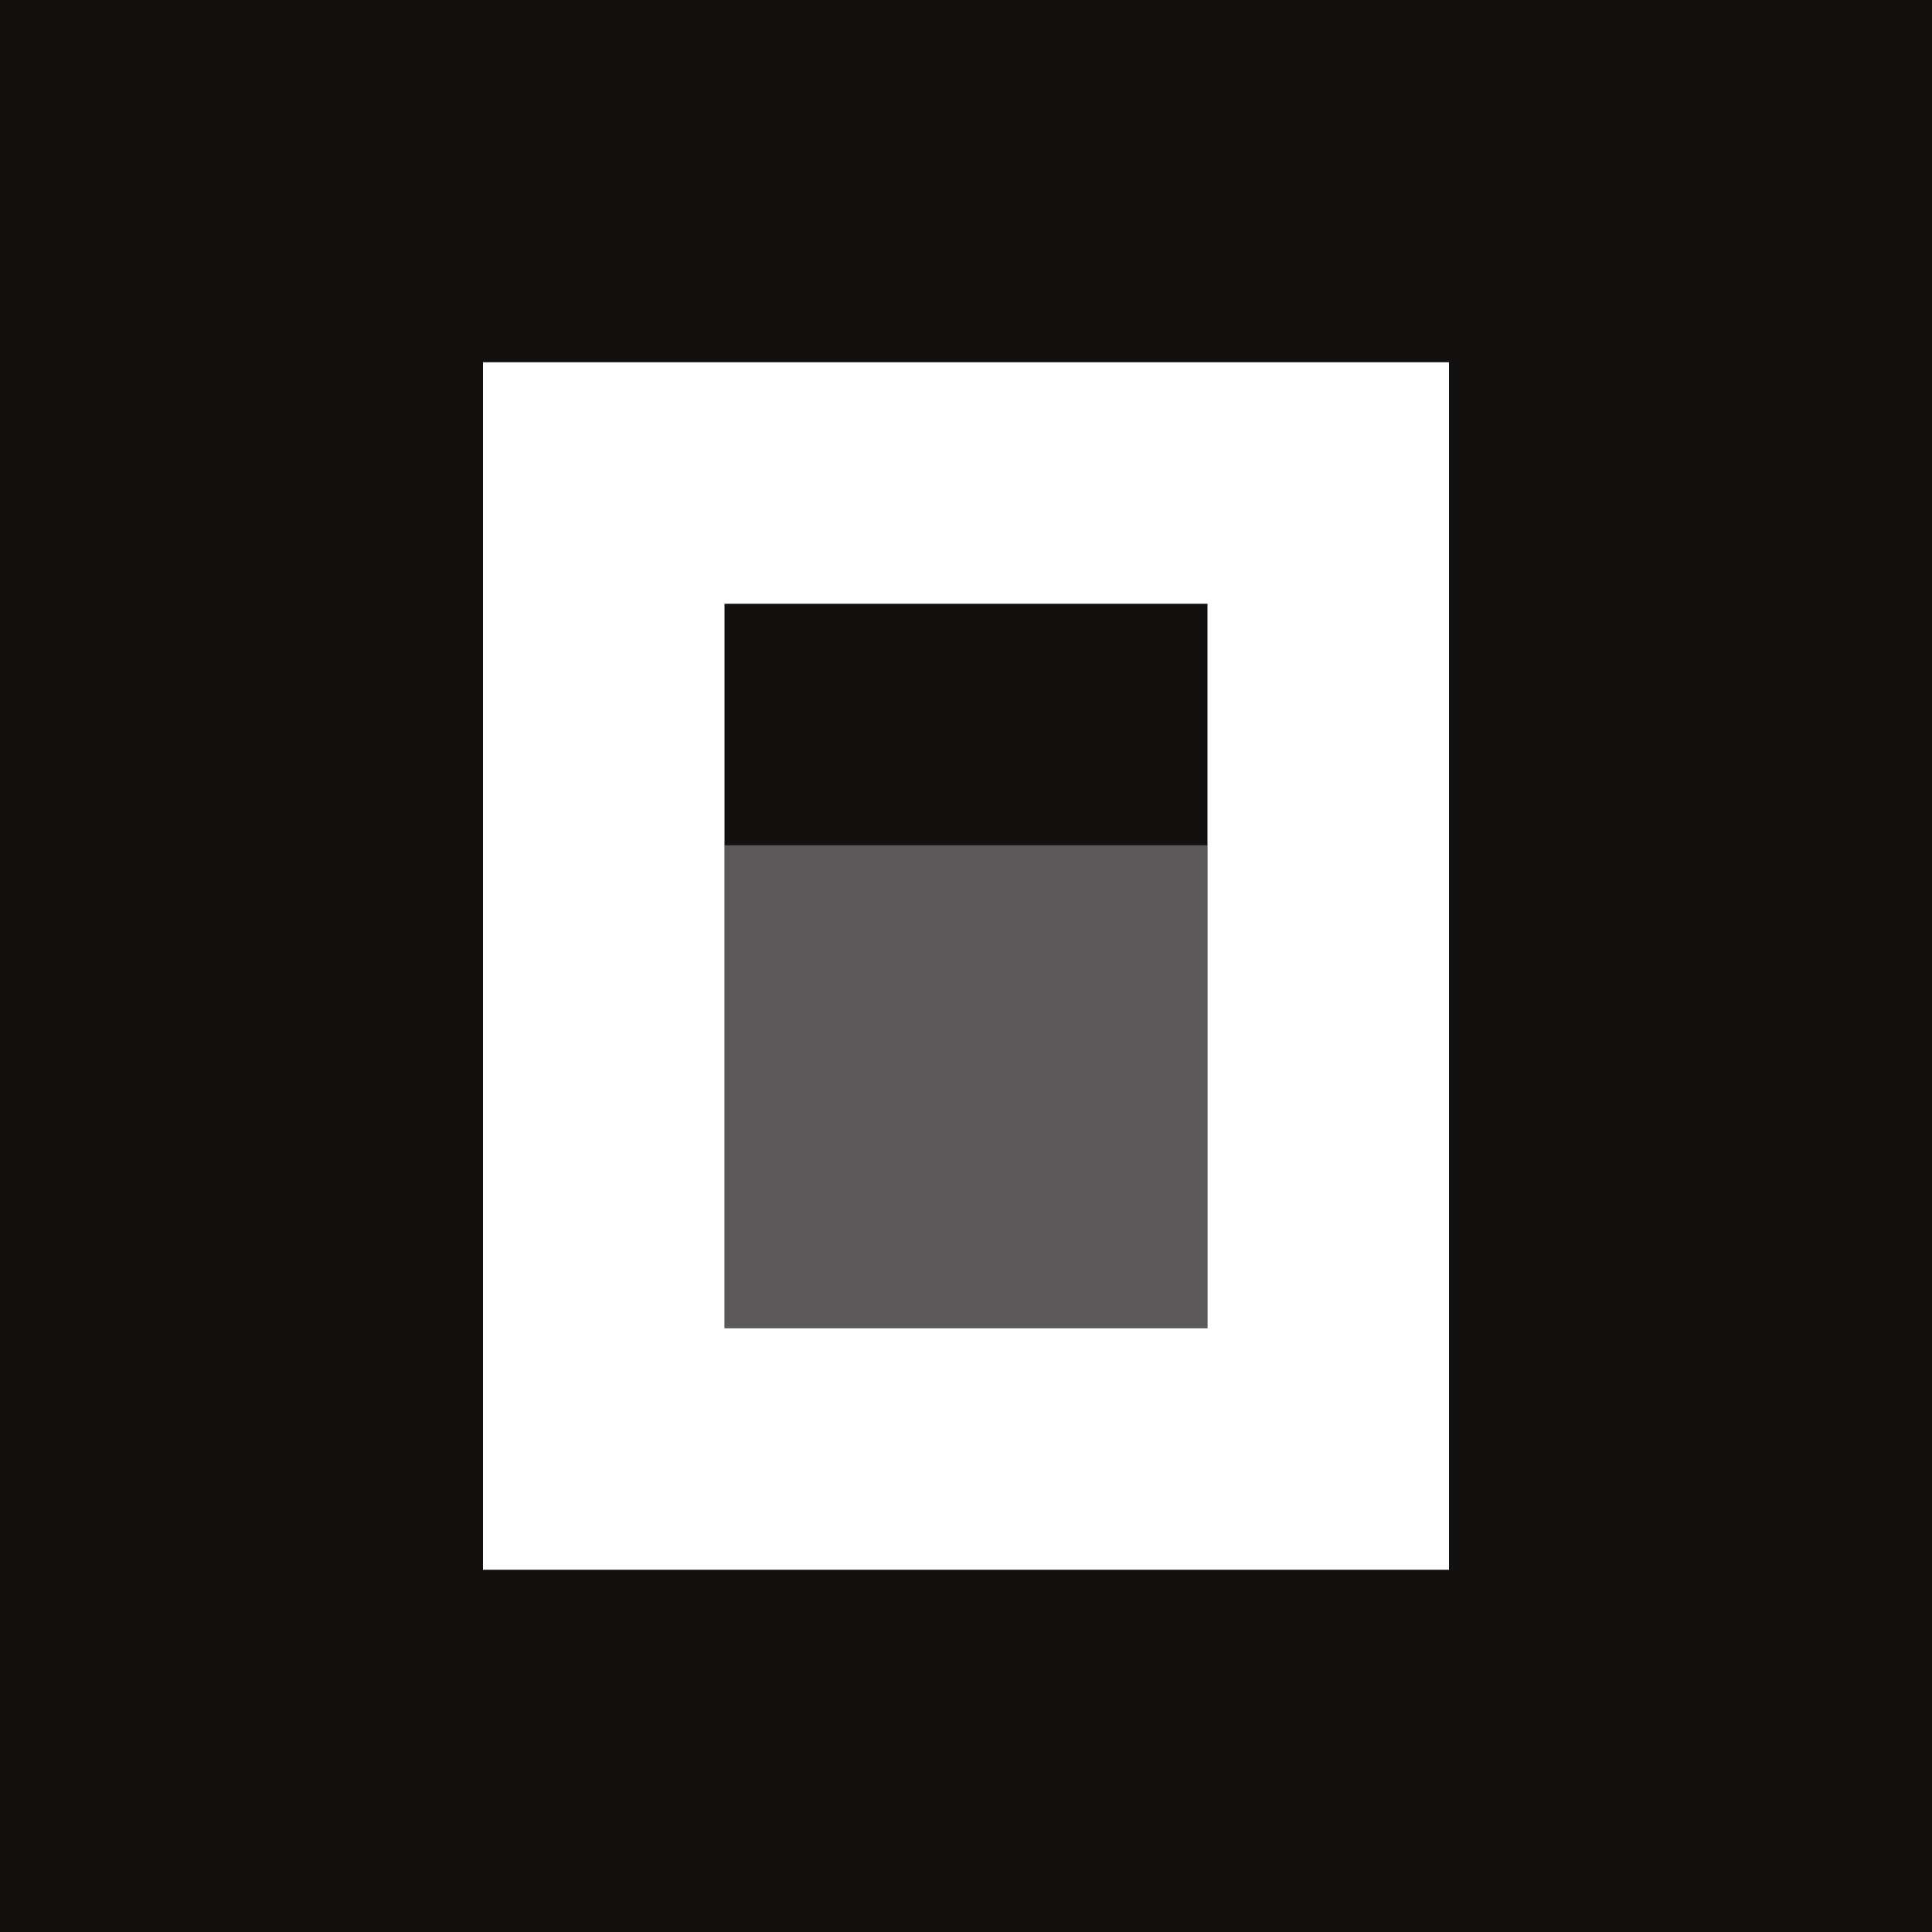
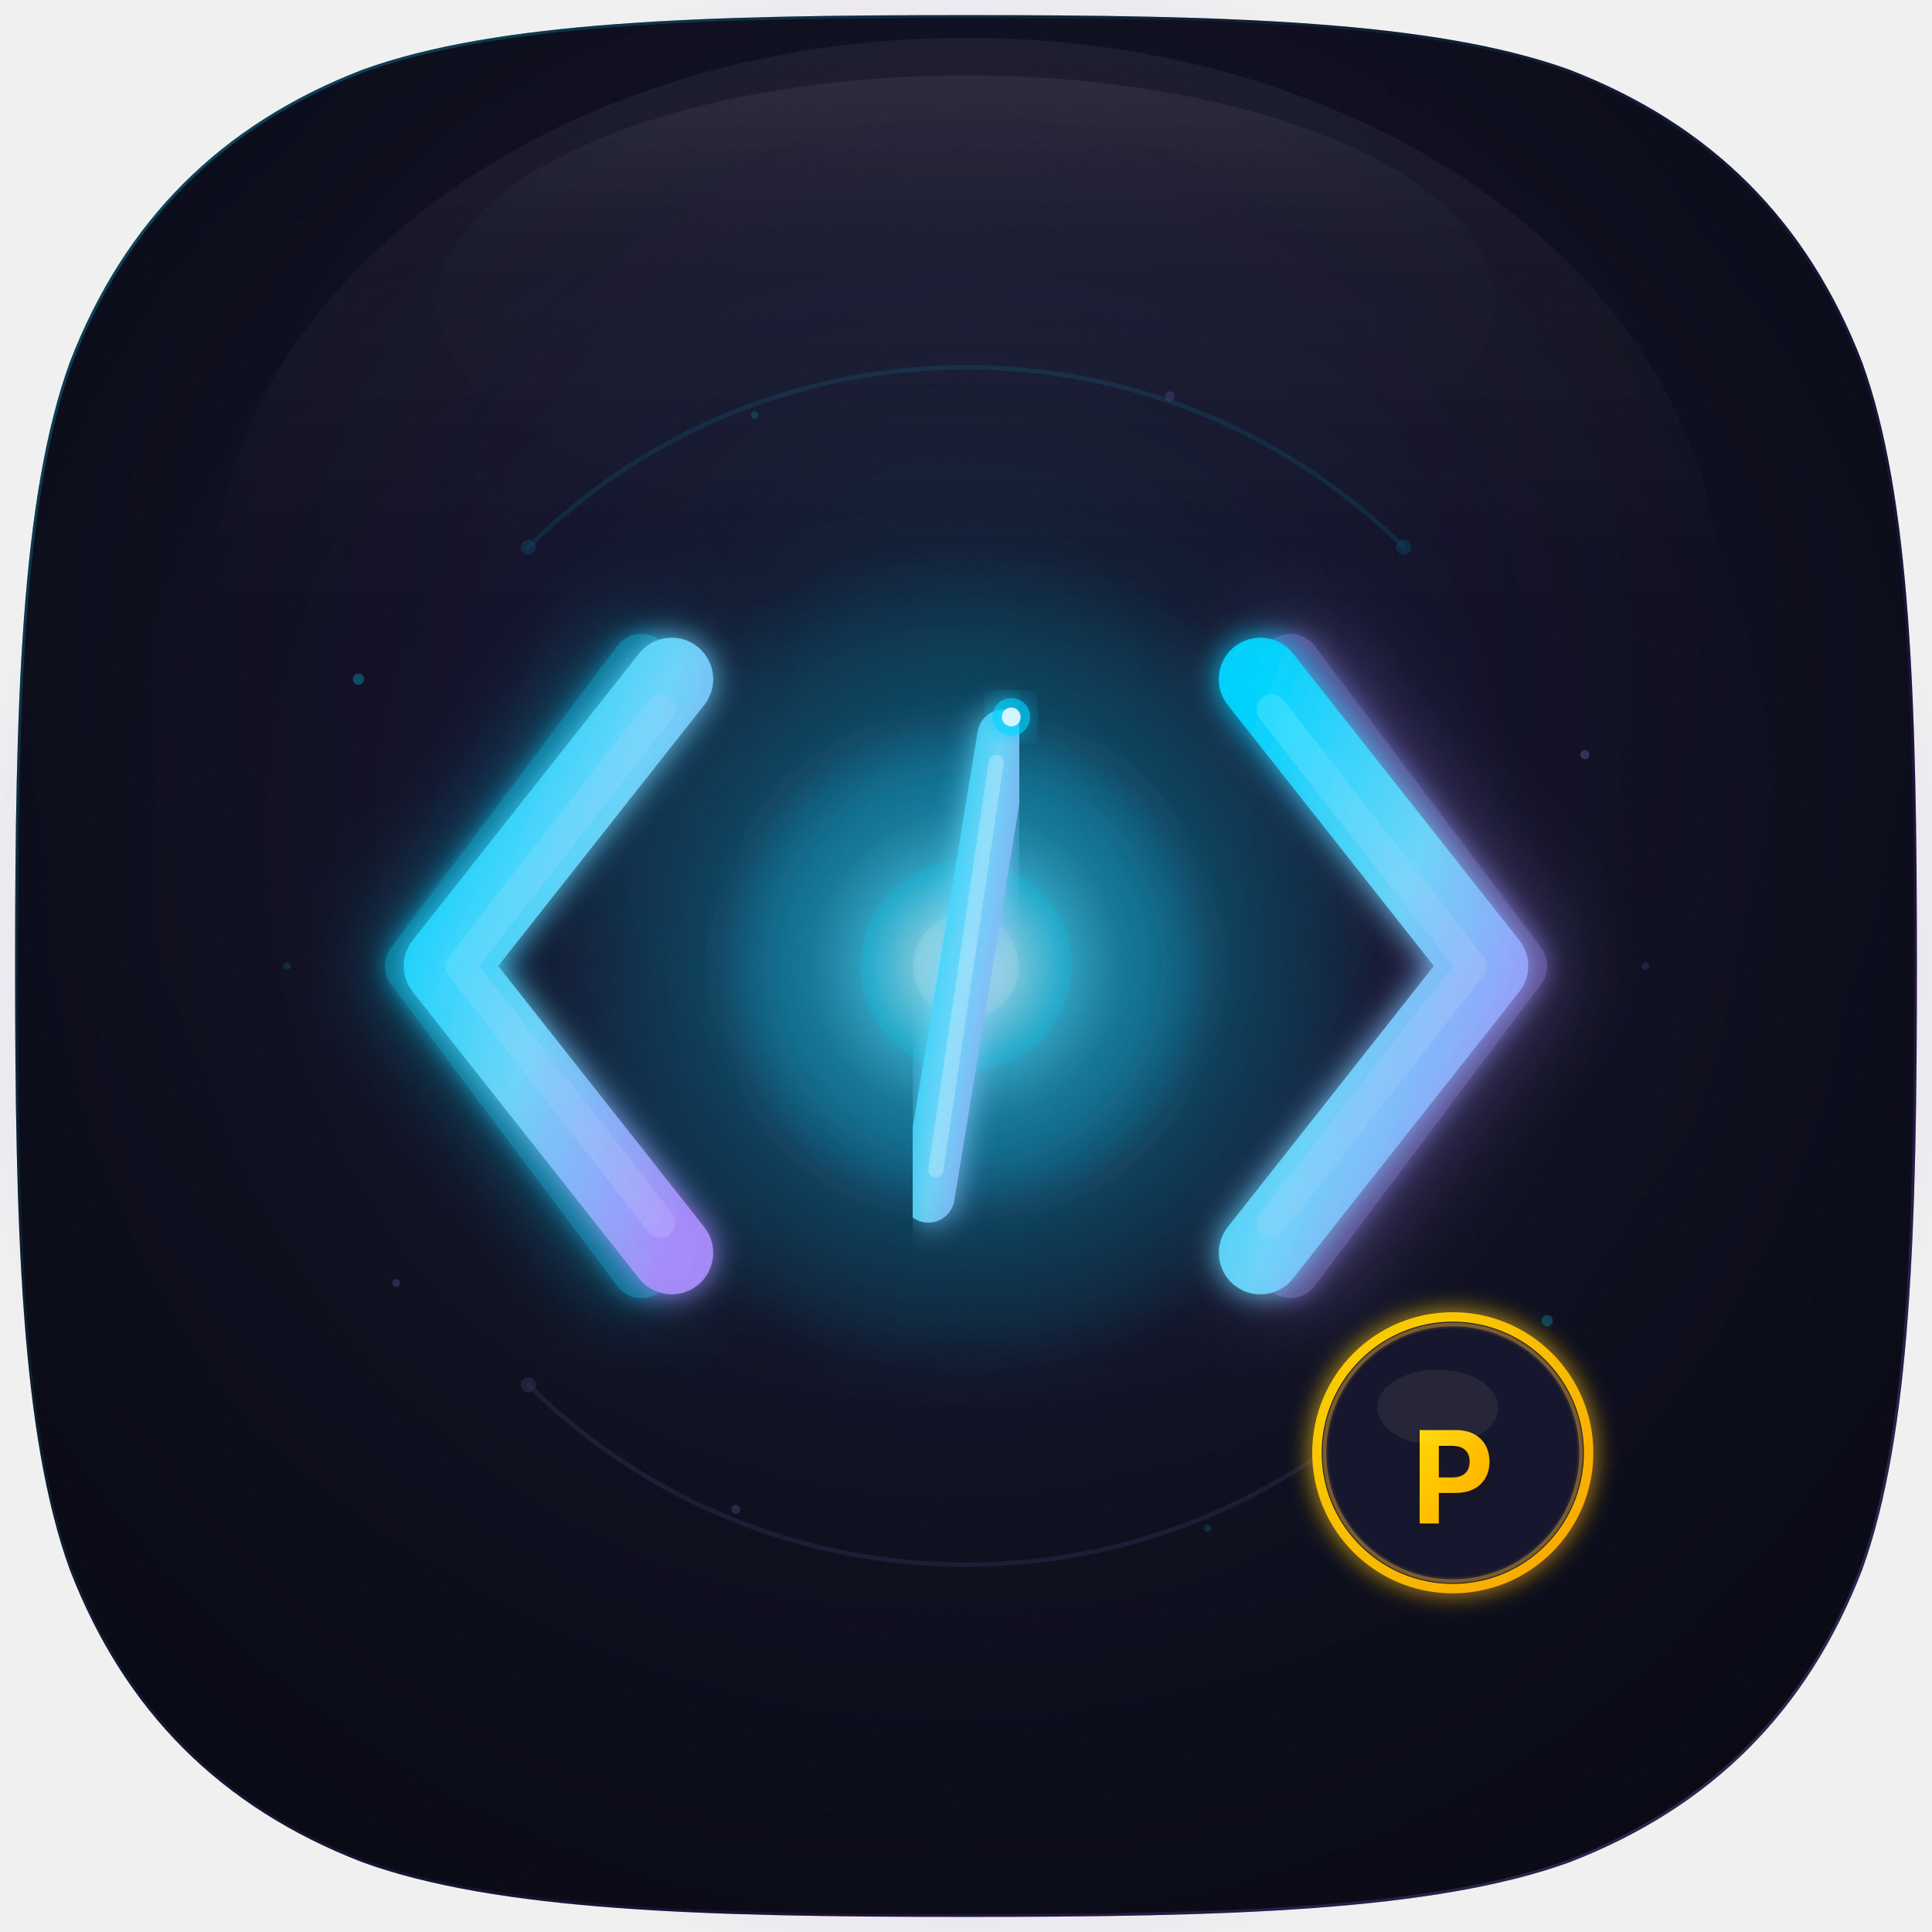
- <svg xmlns="http://www.w3.org/2000/svg" version="1.1" width="512" height="512">
-   <svg width="512" height="512" viewBox="0 0 512 512" fill="none">
-     <rect width="512" height="512" fill="#131010" />
-     <path d="M320 224V352H192V224H320Z" fill="#5A5858" />
-     <path fill-rule="evenodd" clip-rule="evenodd" d="M384 416H128V96H384V416ZM320 160H192V352H320V160Z" fill="white" />
-   </svg>
-   <style>@media (prefers-color-scheme: light) { :root { filter: none; } }
- @media (prefers-color-scheme: dark) { :root { filter: none; } }
- </style>
+ <svg xmlns="http://www.w3.org/2000/svg" viewBox="0 0 512 512" width="512" height="512">
+   <defs>
+     <clipPath id="squircle">
+       <path d="M256 4c-69 0-124.2 1.5-160 14.5C58.5 33 33 58.5 18.5 96 5.5 131.8 4 187 4 256s1.5 124.2 14.5 160C33 453.5 58.5 479 96 493.5c35.8 13 91 14.5 160 14.5s124.2-1.5 160-14.5c37.5-14.5 63-40 77.5-77.5 13-35.8 14.5-91 14.5-160s-1.5-124.2-14.5-160C479 58.5 453.5 33 416 18.5 380.2 5.5 325 4 256 4Z" />
+     </clipPath>
+     <radialGradient id="bgRadial" cx="50%" cy="45%" r="72%" fx="48%" fy="42%">
+       <stop offset="0%" stop-color="#12142B" />
+       <stop offset="45%" stop-color="#0D0F1E" />
+       <stop offset="100%" stop-color="#060710" />
+     </radialGradient>
+     <radialGradient id="auroraWash" cx="50%" cy="35%" r="65%">
+       <stop offset="0%" stop-color="#00D4FF" stop-opacity="0.06" />
+       <stop offset="40%" stop-color="#7C3AED" stop-opacity="0.04" />
+       <stop offset="100%" stop-color="#060710" stop-opacity="0" />
+     </radialGradient>
+     <radialGradient id="coreGlow" cx="50%" cy="50%" r="50%">
+       <stop offset="0%" stop-color="#FFFFFF" stop-opacity="0.95" />
+       <stop offset="18%" stop-color="#B0F0FF" stop-opacity="0.85" />
+       <stop offset="40%" stop-color="#00D4FF" stop-opacity="0.6" />
+       <stop offset="65%" stop-color="#0891B2" stop-opacity="0.25" />
+       <stop offset="100%" stop-color="#00D4FF" stop-opacity="0" />
+     </radialGradient>
+     <linearGradient id="bracketGrad" x1="0%" y1="0%" x2="100%" y2="100%">
+       <stop offset="0%" stop-color="#00D4FF" />
+       <stop offset="50%" stop-color="#6DD5FA" />
+       <stop offset="100%" stop-color="#A78BFA" />
+     </linearGradient>
+     <linearGradient id="bracketInnerGrad" x1="0%" y1="0%" x2="100%" y2="100%">
+       <stop offset="0%" stop-color="#66EEFF" />
+       <stop offset="100%" stop-color="#C4B5FD" />
+     </linearGradient>
+     <linearGradient id="borderGrad" x1="0%" y1="0%" x2="100%" y2="100%">
+       <stop offset="0%" stop-color="#00D4FF" stop-opacity="0.35" />
+       <stop offset="30%" stop-color="#0891B2" stop-opacity="0.15" />
+       <stop offset="70%" stop-color="#7C3AED" stop-opacity="0.15" />
+       <stop offset="100%" stop-color="#A78BFA" stop-opacity="0.3" />
+     </linearGradient>
+     <linearGradient id="badgeGrad" x1="0%" y1="0%" x2="100%" y2="100%">
+       <stop offset="0%" stop-color="#FFD700" />
+       <stop offset="100%" stop-color="#FFAA00" />
+     </linearGradient>
+     <linearGradient id="circuitGrad" x1="0%" y1="0%" x2="100%" y2="100%">
+       <stop offset="0%" stop-color="#00D4FF" stop-opacity="0.08" />
+       <stop offset="50%" stop-color="#7C3AED" stop-opacity="0.05" />
+       <stop offset="100%" stop-color="#00D4FF" stop-opacity="0.03" />
+     </linearGradient>
+     <linearGradient id="topHighlight" x1="50%" y1="0%" x2="50%" y2="100%">
+       <stop offset="0%" stop-color="#FFFFFF" stop-opacity="0.08" />
+       <stop offset="50%" stop-color="#FFFFFF" stop-opacity="0" />
+     </linearGradient>
+     <radialGradient id="outerHalo" cx="50%" cy="50%" r="52%">
+       <stop offset="75%" stop-color="#00D4FF" stop-opacity="0" />
+       <stop offset="88%" stop-color="#00D4FF" stop-opacity="0.08" />
+       <stop offset="95%" stop-color="#7C3AED" stop-opacity="0.05" />
+       <stop offset="100%" stop-color="#A78BFA" stop-opacity="0" />
+     </radialGradient>
+     <linearGradient id="reflectionGrad" x1="50%" y1="0%" x2="50%" y2="100%">
+       <stop offset="0%" stop-color="#FFFFFF" stop-opacity="0.12" />
+       <stop offset="35%" stop-color="#FFFFFF" stop-opacity="0.02" />
+       <stop offset="100%" stop-color="#FFFFFF" stop-opacity="0" />
+     </linearGradient>
+     <filter id="iconGlow" x="-15%" y="-15%" width="130%" height="130%">
+       <feGaussianBlur in="SourceGraphic" stdDeviation="8" result="blur" />
+       <feComposite in="blur" operator="over" />
+     </filter>
+     <filter id="coreRadiance" x="-50%" y="-50%" width="200%" height="200%">
+       <feGaussianBlur in="SourceGraphic" stdDeviation="18" result="blur1" />
+       <feGaussianBlur in="SourceGraphic" stdDeviation="6" result="blur2" />
+       <feMerge>
+         <feMergeNode in="blur1" />
+         <feMergeNode in="blur2" />
+         <feMergeNode in="SourceGraphic" />
+       </feMerge>
+     </filter>
+     <filter id="bracketGlow" x="-20%" y="-20%" width="140%" height="140%">
+       <feGaussianBlur in="SourceGraphic" stdDeviation="4" result="blur" />
+       <feMerge>
+         <feMergeNode in="blur" />
+         <feMergeNode in="SourceGraphic" />
+       </feMerge>
+     </filter>
+     <filter id="bracketEmission" x="-30%" y="-30%" width="160%" height="160%">
+       <feGaussianBlur in="SourceGraphic" stdDeviation="12" result="bigBlur" />
+       <feGaussianBlur in="SourceGraphic" stdDeviation="3" result="tightBlur" />
+       <feMerge>
+         <feMergeNode in="bigBlur" />
+         <feMergeNode in="tightBlur" />
+         <feMergeNode in="SourceGraphic" />
+       </feMerge>
+     </filter>
+     <filter id="badgeGlow" x="-40%" y="-40%" width="180%" height="180%">
+       <feGaussianBlur in="SourceGraphic" stdDeviation="3" result="blur" />
+       <feMerge>
+         <feMergeNode in="blur" />
+         <feMergeNode in="SourceGraphic" />
+       </feMerge>
+     </filter>
+     <filter id="noiseTexture" x="0" y="0" width="100%" height="100%">
+       <feTurbulence type="fractalNoise" baseFrequency="0.65" numOctaves="4" stitchTiles="stitch" result="noise" />
+       <feColorMatrix type="saturate" values="0" in="noise" result="grayNoise" />
+       <feComponentTransfer in="grayNoise" result="clampedNoise">
+         <feFuncA type="linear" slope="0.03" intercept="0" />
+       </feComponentTransfer>
+       <feBlend in="SourceGraphic" in2="clampedNoise" mode="overlay" />
+     </filter>
+     <filter id="innerShadow" x="-5%" y="-5%" width="110%" height="110%">
+       <feGaussianBlur in="SourceAlpha" stdDeviation="12" result="shadow" />
+       <feOffset dx="0" dy="6" in="shadow" result="offsetShadow" />
+       <feComposite in="SourceGraphic" in2="offsetShadow" operator="over" />
+     </filter>
+     <filter id="textShadow" x="-10%" y="-10%" width="120%" height="120%">
+       <feDropShadow dx="0" dy="1" stdDeviation="1" flood-color="#000000" flood-opacity="0.4" />
+     </filter>
+   </defs>
+   <rect x="0" y="0" width="512" height="512" fill="url(#outerHalo)" opacity="0.8" />
+   <g clip-path="url(#squircle)">
+     <rect x="0" y="0" width="512" height="512" fill="url(#bgRadial)" />
+     <rect x="0" y="0" width="512" height="512" fill="url(#auroraWash)" />
+     <g opacity="0.35" stroke="url(#circuitGrad)" stroke-width="0.5" fill="none">
+       <line x1="40" y1="128" x2="180" y2="128" />
+       <line x1="332" y1="128" x2="472" y2="128" />
+       <line x1="60" y1="192" x2="145" y2="192" />
+       <line x1="367" y1="192" x2="452" y2="192" />
+       <line x1="40" y1="320" x2="145" y2="320" />
+       <line x1="367" y1="320" x2="472" y2="320" />
+       <line x1="60" y1="384" x2="180" y2="384" />
+       <line x1="332" y1="384" x2="452" y2="384" />
+       <line x1="128" y1="40" x2="128" y2="150" />
+       <line x1="128" y1="362" x2="128" y2="472" />
+       <line x1="384" y1="40" x2="384" y2="150" />
+       <line x1="384" y1="362" x2="384" y2="472" />
+       <circle cx="128" cy="128" r="2.5" fill="url(#circuitGrad)" stroke="none" opacity="0.6" />
+       <circle cx="384" cy="128" r="2.5" fill="url(#circuitGrad)" stroke="none" opacity="0.6" />
+       <circle cx="128" cy="384" r="2.5" fill="url(#circuitGrad)" stroke="none" opacity="0.6" />
+       <circle cx="384" cy="384" r="2.5" fill="url(#circuitGrad)" stroke="none" opacity="0.6" />
+       <circle cx="180" cy="192" r="1.8" fill="#00D4FF" stroke="none" opacity="0.12" />
+       <circle cx="332" cy="192" r="1.8" fill="#A78BFA" stroke="none" opacity="0.1" />
+       <circle cx="180" cy="320" r="1.8" fill="#A78BFA" stroke="none" opacity="0.1" />
+       <circle cx="332" cy="320" r="1.8" fill="#00D4FF" stroke="none" opacity="0.12" />
+       <line x1="128" y1="128" x2="180" y2="192" opacity="0.5" />
+       <line x1="384" y1="128" x2="332" y2="192" opacity="0.5" />
+       <line x1="128" y1="384" x2="180" y2="320" opacity="0.5" />
+       <line x1="384" y1="384" x2="332" y2="320" opacity="0.5" />
+     </g>
+     <circle cx="256" cy="256" r="110" fill="url(#coreGlow)" opacity="0.5" filter="url(#coreRadiance)" />
+     <circle cx="256" cy="256" r="65" fill="url(#coreGlow)" opacity="0.7" />
+     <circle cx="256" cy="256" r="28" fill="#00D4FF" opacity="0.15" />
+     <circle cx="256" cy="256" r="14" fill="#FFFFFF" opacity="0.12" />
+     <g filter="url(#bracketEmission)" opacity="0.5">
+       <path d="M170 176 L110 256 L170 336" fill="none" stroke="#00D4FF" stroke-width="16" stroke-linecap="round" stroke-linejoin="round" />
+       <path d="M342 176 L402 256 L342 336" fill="none" stroke="#A78BFA" stroke-width="16" stroke-linecap="round" stroke-linejoin="round" />
+     </g>
+     <g filter="url(#bracketGlow)">
+       <path d="M178 180 L118 256 L178 332" fill="none" stroke="url(#bracketGrad)" stroke-width="22" stroke-linecap="round" stroke-linejoin="round" opacity="0.95" />
+       <path d="M175 188 L122 256 L175 324" fill="none" stroke="url(#bracketInnerGrad)" stroke-width="8" stroke-linecap="round" stroke-linejoin="round" opacity="0.35" />
+       <path d="M334 180 L394 256 L334 332" fill="none" stroke="url(#bracketGrad)" stroke-width="22" stroke-linecap="round" stroke-linejoin="round" opacity="0.95" />
+       <path d="M337 188 L390 256 L337 324" fill="none" stroke="url(#bracketInnerGrad)" stroke-width="8" stroke-linecap="round" stroke-linejoin="round" opacity="0.35" />
+     </g>
+     <g filter="url(#bracketEmission)" opacity="0.4">
+       <line x1="256" y1="196" x2="256" y2="316" stroke="#00D4FF" stroke-width="10" stroke-linecap="round" />
+     </g>
+     <g filter="url(#bracketGlow)">
+       <line x1="266" y1="195" x2="246" y2="317" stroke="url(#bracketGrad)" stroke-width="14" stroke-linecap="round" opacity="0.9" />
+       <line x1="264" y1="202" x2="248" y2="310" stroke="#FFFFFF" stroke-width="4" stroke-linecap="round" opacity="0.25" />
+     </g>
+     <circle cx="268" cy="190" r="5" fill="#00D4FF" opacity="0.7" filter="url(#bracketGlow)" />
+     <circle cx="268" cy="190" r="2.5" fill="#FFFFFF" opacity="0.8" />
+     <g opacity="0.2" fill="none" stroke-linecap="round">
+       <path d="M140 145 A165 165 0 0 1 372 145" stroke="#00D4FF" stroke-width="1.2" opacity="0.5" />
+       <path d="M140 367 A165 165 0 0 0 372 367" stroke="#A78BFA" stroke-width="1.2" opacity="0.5" />
+       <circle cx="140" cy="145" r="2" fill="#00D4FF" opacity="0.6" />
+       <circle cx="372" cy="145" r="2" fill="#00D4FF" opacity="0.6" />
+       <circle cx="140" cy="367" r="2" fill="#A78BFA" opacity="0.6" />
+       <circle cx="372" cy="367" r="2" fill="#A78BFA" opacity="0.6" />
+     </g>
+     <g opacity="0.5">
+       <circle cx="95" cy="180" r="1.5" fill="#00D4FF" opacity="0.6" />
+       <circle cx="420" cy="200" r="1.2" fill="#A78BFA" opacity="0.5" />
+       <circle cx="105" cy="340" r="1.0" fill="#A78BFA" opacity="0.4" />
+       <circle cx="410" cy="350" r="1.5" fill="#00D4FF" opacity="0.5" />
+       <circle cx="200" cy="110" r="1.0" fill="#00D4FF" opacity="0.35" />
+       <circle cx="310" cy="105" r="1.3" fill="#A78BFA" opacity="0.3" />
+       <circle cx="195" cy="400" r="1.2" fill="#A78BFA" opacity="0.35" />
+       <circle cx="320" cy="405" r="1.0" fill="#00D4FF" opacity="0.3" />
+       <circle cx="76" cy="256" r="1.0" fill="#00D4FF" opacity="0.25" />
+       <circle cx="436" cy="256" r="1.0" fill="#A78BFA" opacity="0.25" />
+     </g>
+     <rect x="0" y="0" width="512" height="512" fill="transparent" filter="url(#noiseTexture)" opacity="0.6" />
+     <ellipse cx="256" cy="160" rx="200" ry="150" fill="url(#topHighlight)" opacity="0.7" />
+     <ellipse cx="256" cy="80" rx="140" ry="60" fill="url(#reflectionGrad)" opacity="0.5" />
+     <path d="M256 4c-69 0-124.2 1.5-160 14.5C58.5 33 33 58.5 18.5 96 5.5 131.8 4 187 4 256s1.5 124.2 14.5 160C33 453.5 58.5 479 96 493.5c35.8 13 91 14.5 160 14.5s124.2-1.5 160-14.5c37.5-14.5 63-40 77.5-77.5 13-35.8 14.5-91 14.5-160s-1.5-124.2-14.5-160C479 58.5 453.5 33 416 18.5 380.2 5.5 325 4 256 4Z" fill="none" stroke="url(#borderGrad)" stroke-width="1.5" />
+   </g>
+   <g transform="translate(385, 385)" filter="url(#badgeGlow)">
+     <circle cx="0" cy="0" r="36" fill="#1A1A2E" stroke="url(#badgeGrad)" stroke-width="2.5" opacity="0.95" />
+     <circle cx="0" cy="0" r="33" fill="#1A1A2E" opacity="0.9" />
+     <circle cx="0" cy="0" r="34" fill="none" stroke="#FFBB33" stroke-width="1" opacity="0.4" />
+     <text x="0" y="6" text-anchor="middle" dominant-baseline="middle" font-family="'SF Pro Display', 'Inter', 'Helvetica Neue', sans-serif" font-size="34" font-weight="700" fill="url(#badgeGrad)" filter="url(#textShadow)" letter-spacing="-1">P</text>
+     <ellipse cx="-4" cy="-12" rx="16" ry="10" fill="#FFFFFF" opacity="0.06" />
+   </g>
</svg>
